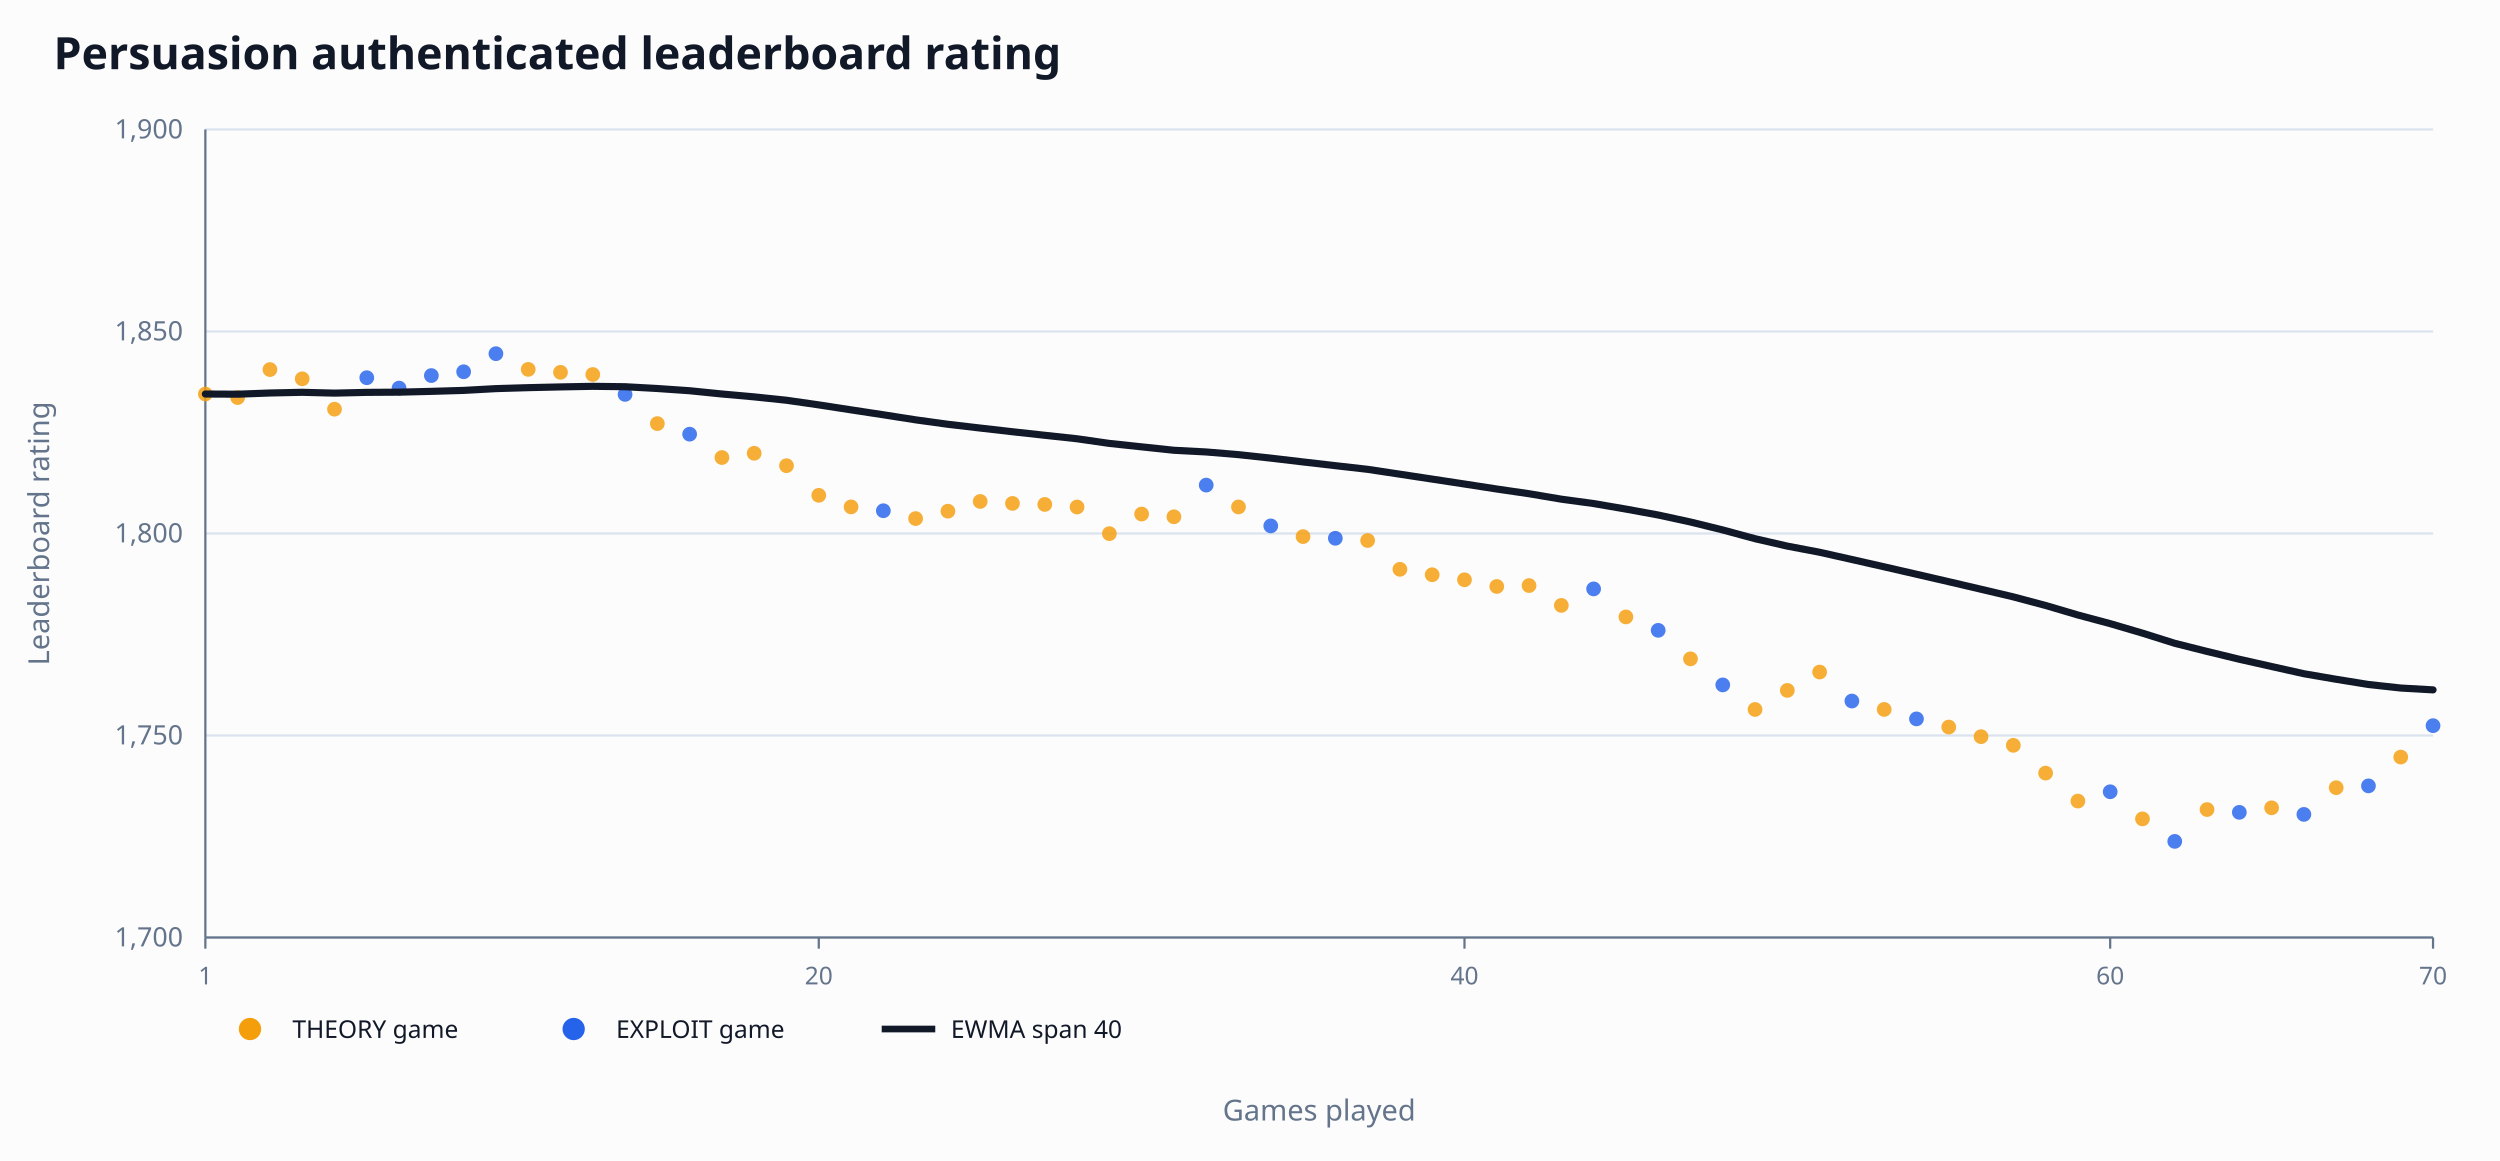
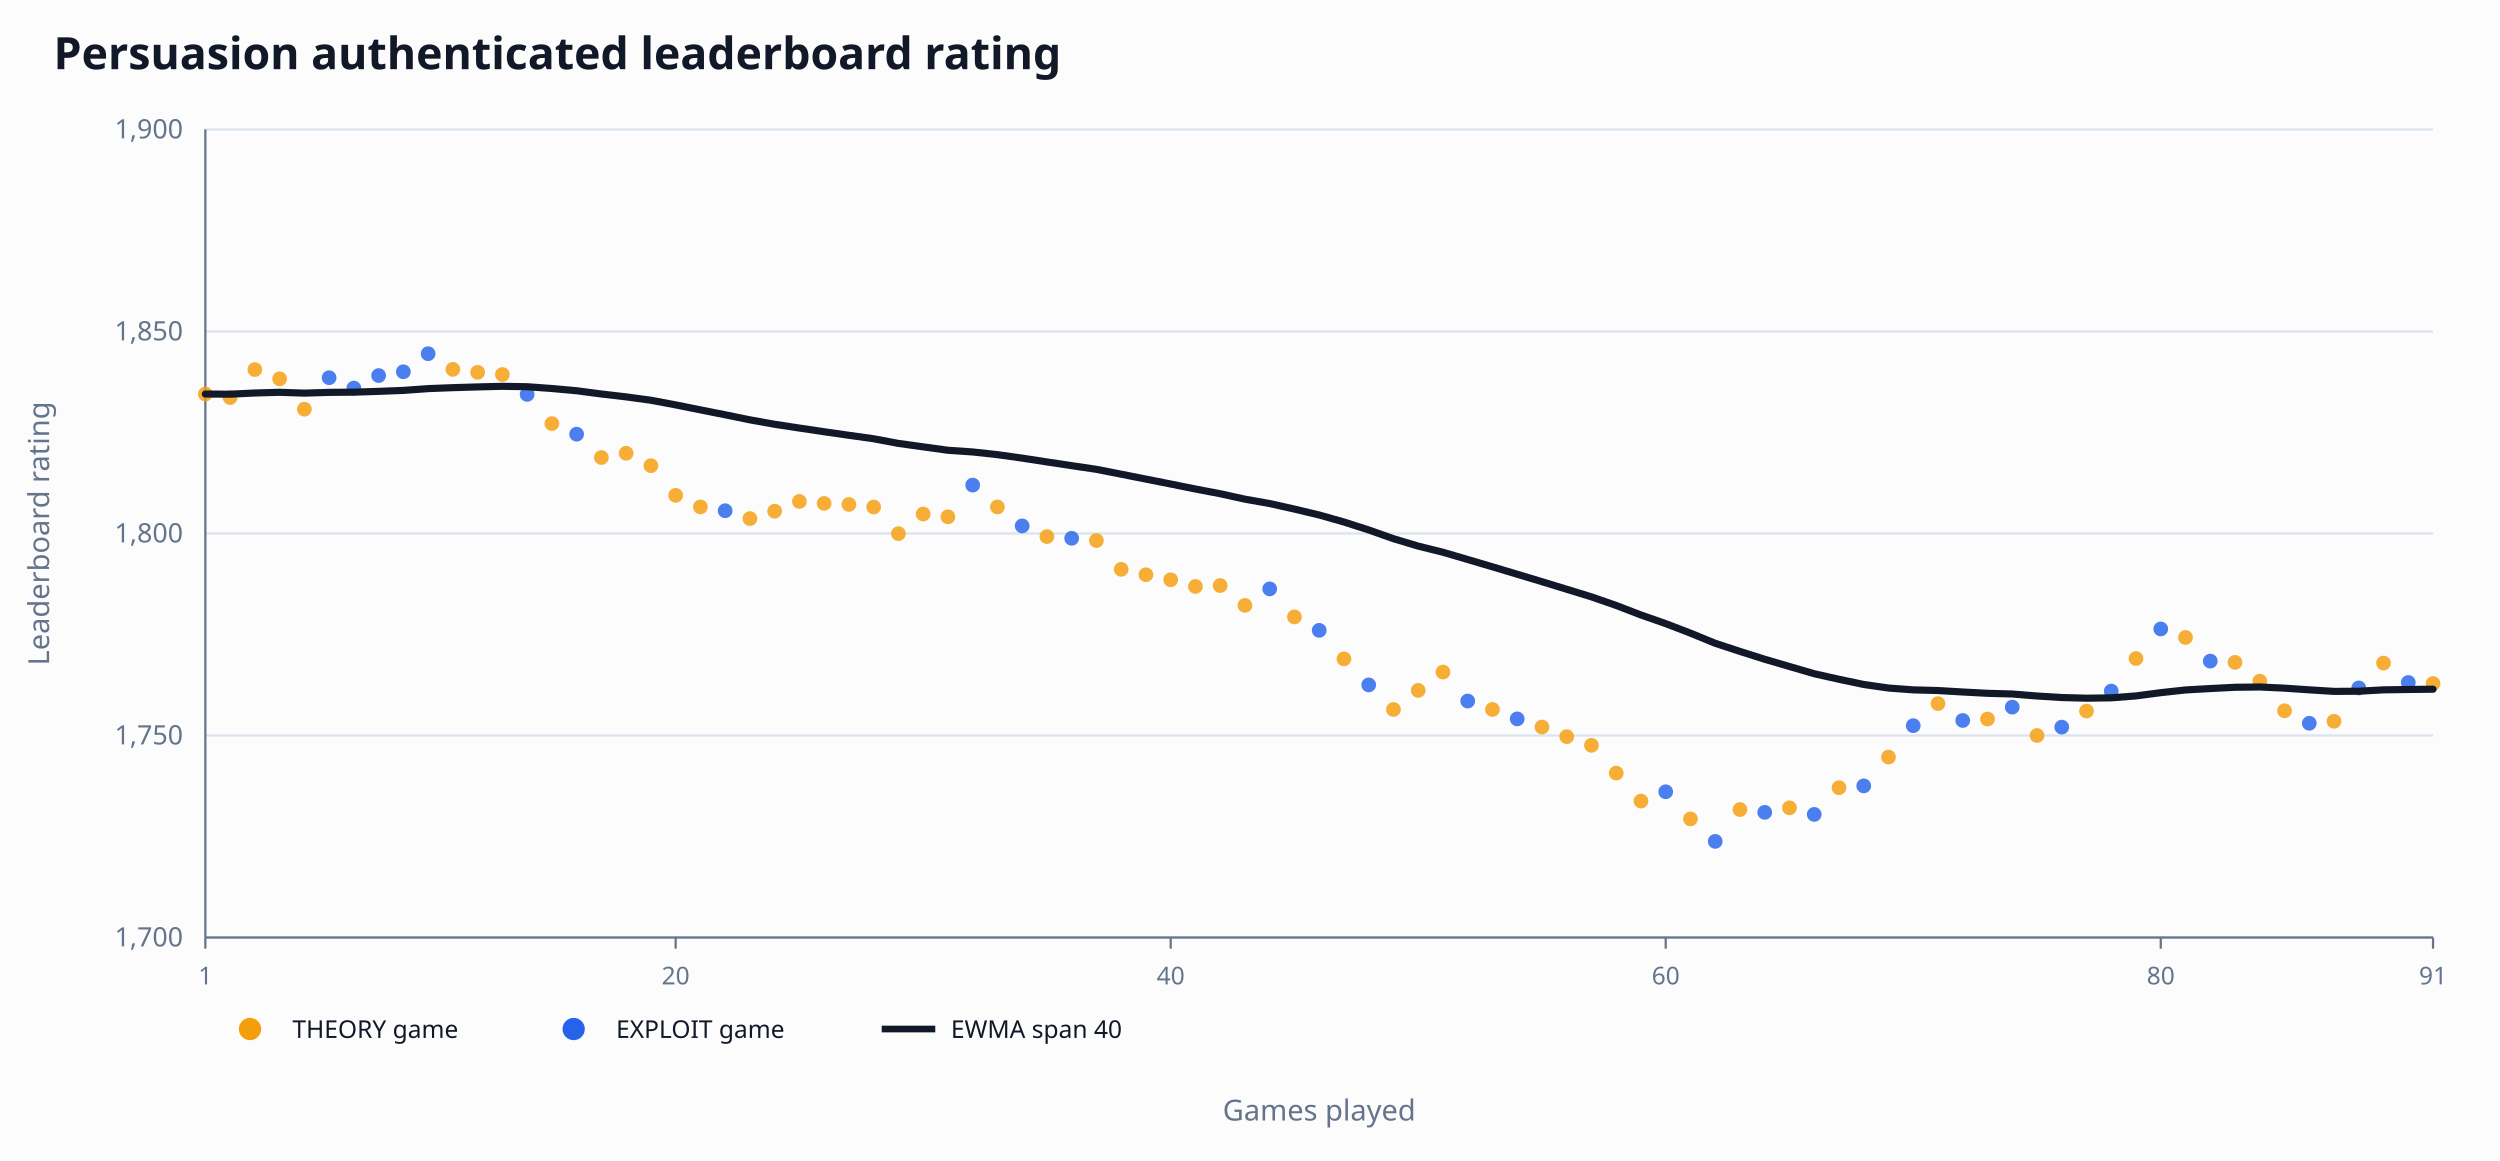
<svg xmlns="http://www.w3.org/2000/svg" width="1120" height="520" viewBox="0 0 1120 520">
  <rect width="100%" height="100%" fill="#fcfcfd" />
  <text x="24" y="31" font-family="system-ui,sans-serif" font-size="20" font-weight="700" fill="#111827">Persuasion authenticated leaderboard rating</text>
  <line x1="92" y1="420.00" x2="1090" y2="420.00" stroke="#dbe3ee" stroke-width="1" />
  <text x="82" y="424.00" text-anchor="end" font-family="system-ui,sans-serif" font-size="12" fill="#64748b">1,700</text>
  <line x1="92" y1="329.50" x2="1090" y2="329.50" stroke="#dbe3ee" stroke-width="1" />
  <text x="82" y="333.50" text-anchor="end" font-family="system-ui,sans-serif" font-size="12" fill="#64748b">1,750</text>
  <line x1="92" y1="239.00" x2="1090" y2="239.00" stroke="#dbe3ee" stroke-width="1" />
  <text x="82" y="243.00" text-anchor="end" font-family="system-ui,sans-serif" font-size="12" fill="#64748b">1,800</text>
  <line x1="92" y1="148.50" x2="1090" y2="148.50" stroke="#dbe3ee" stroke-width="1" />
  <text x="82" y="152.50" text-anchor="end" font-family="system-ui,sans-serif" font-size="12" fill="#64748b">1,850</text>
  <line x1="92" y1="58.00" x2="1090" y2="58.00" stroke="#dbe3ee" stroke-width="1" />
  <text x="82" y="62.00" text-anchor="end" font-family="system-ui,sans-serif" font-size="12" fill="#64748b">1,900</text>
  <line x1="92.00" y1="420" x2="92.00" y2="425" stroke="#64748b" />
  <text x="92.00" y="441" text-anchor="middle" font-family="system-ui,sans-serif" font-size="11" fill="#64748b">1</text>
-   <line x1="366.81" y1="420" x2="366.81" y2="425" stroke="#64748b" />
-   <text x="366.81" y="441" text-anchor="middle" font-family="system-ui,sans-serif" font-size="11" fill="#64748b">20</text>
-   <line x1="656.09" y1="420" x2="656.09" y2="425" stroke="#64748b" />
-   <text x="656.09" y="441" text-anchor="middle" font-family="system-ui,sans-serif" font-size="11" fill="#64748b">40</text>
-   <line x1="945.36" y1="420" x2="945.36" y2="425" stroke="#64748b" />
-   <text x="945.36" y="441" text-anchor="middle" font-family="system-ui,sans-serif" font-size="11" fill="#64748b">60</text>
+   <line x1="302.69" y1="420" x2="302.69" y2="425" stroke="#64748b" />
+   <text x="302.69" y="441" text-anchor="middle" font-family="system-ui,sans-serif" font-size="11" fill="#64748b">20</text>
+   <line x1="524.47" y1="420" x2="524.47" y2="425" stroke="#64748b" />
+   <text x="524.47" y="441" text-anchor="middle" font-family="system-ui,sans-serif" font-size="11" fill="#64748b">40</text>
+   <line x1="746.24" y1="420" x2="746.24" y2="425" stroke="#64748b" />
+   <text x="746.24" y="441" text-anchor="middle" font-family="system-ui,sans-serif" font-size="11" fill="#64748b">60</text>
+   <line x1="968.02" y1="420" x2="968.02" y2="425" stroke="#64748b" />
+   <text x="968.02" y="441" text-anchor="middle" font-family="system-ui,sans-serif" font-size="11" fill="#64748b">80</text>
  <line x1="1090.00" y1="420" x2="1090.00" y2="425" stroke="#64748b" />
-   <text x="1090.00" y="441" text-anchor="middle" font-family="system-ui,sans-serif" font-size="11" fill="#64748b">70</text>
+   <text x="1090.00" y="441" text-anchor="middle" font-family="system-ui,sans-serif" font-size="11" fill="#64748b">91</text>
  <line x1="92" y1="58" x2="92" y2="420" stroke="#64748b" />
  <line x1="92" y1="420" x2="1090" y2="420" stroke="#64748b" />
  <text x="591.00" y="502" text-anchor="middle" font-family="system-ui,sans-serif" font-size="13" fill="#64748b">Games played</text>
  <text x="22" y="239.00" text-anchor="middle" transform="rotate(-90 22 239.00)" font-family="system-ui,sans-serif" font-size="13" fill="#64748b">Leaderboard rating</text>
  <circle cx="92.00" cy="176.52" r="3.3" fill="#f59e0b" opacity="0.82" />
-   <circle cx="106.46" cy="178.11" r="3.3" fill="#f59e0b" opacity="0.82" />
-   <circle cx="120.93" cy="165.57" r="3.3" fill="#f59e0b" opacity="0.82" />
-   <circle cx="135.39" cy="169.71" r="3.3" fill="#f59e0b" opacity="0.82" />
-   <circle cx="149.86" cy="183.32" r="3.3" fill="#f59e0b" opacity="0.82" />
-   <circle cx="164.32" cy="169.22" r="3.3" fill="#2563eb" opacity="0.82" />
-   <circle cx="178.78" cy="173.86" r="3.3" fill="#2563eb" opacity="0.82" />
-   <circle cx="193.25" cy="168.25" r="3.3" fill="#2563eb" opacity="0.82" />
-   <circle cx="207.71" cy="166.55" r="3.3" fill="#2563eb" opacity="0.82" />
-   <circle cx="222.17" cy="158.45" r="3.3" fill="#2563eb" opacity="0.82" />
-   <circle cx="236.64" cy="165.48" r="3.3" fill="#f59e0b" opacity="0.82" />
-   <circle cx="251.10" cy="166.80" r="3.3" fill="#f59e0b" opacity="0.82" />
-   <circle cx="265.57" cy="167.78" r="3.3" fill="#f59e0b" opacity="0.82" />
-   <circle cx="280.03" cy="176.70" r="3.3" fill="#2563eb" opacity="0.82" />
-   <circle cx="294.49" cy="189.77" r="3.3" fill="#f59e0b" opacity="0.82" />
-   <circle cx="308.96" cy="194.51" r="3.3" fill="#2563eb" opacity="0.82" />
-   <circle cx="323.42" cy="204.97" r="3.3" fill="#f59e0b" opacity="0.82" />
-   <circle cx="337.88" cy="203.07" r="3.3" fill="#f59e0b" opacity="0.82" />
-   <circle cx="352.35" cy="208.63" r="3.3" fill="#f59e0b" opacity="0.82" />
-   <circle cx="366.81" cy="221.91" r="3.3" fill="#f59e0b" opacity="0.82" />
-   <circle cx="381.28" cy="227.09" r="3.3" fill="#f59e0b" opacity="0.82" />
-   <circle cx="395.74" cy="228.81" r="3.3" fill="#2563eb" opacity="0.82" />
-   <circle cx="410.20" cy="232.32" r="3.3" fill="#f59e0b" opacity="0.82" />
-   <circle cx="424.67" cy="229.01" r="3.3" fill="#f59e0b" opacity="0.82" />
-   <circle cx="439.13" cy="224.65" r="3.3" fill="#f59e0b" opacity="0.82" />
-   <circle cx="453.59" cy="225.52" r="3.3" fill="#f59e0b" opacity="0.82" />
-   <circle cx="468.06" cy="225.99" r="3.3" fill="#f59e0b" opacity="0.82" />
-   <circle cx="482.52" cy="227.14" r="3.3" fill="#f59e0b" opacity="0.82" />
-   <circle cx="496.99" cy="239.07" r="3.3" fill="#f59e0b" opacity="0.82" />
-   <circle cx="511.45" cy="230.29" r="3.3" fill="#f59e0b" opacity="0.82" />
-   <circle cx="525.91" cy="231.52" r="3.3" fill="#f59e0b" opacity="0.82" />
-   <circle cx="540.38" cy="217.32" r="3.3" fill="#2563eb" opacity="0.82" />
-   <circle cx="554.84" cy="227.11" r="3.3" fill="#f59e0b" opacity="0.82" />
-   <circle cx="569.30" cy="235.60" r="3.3" fill="#2563eb" opacity="0.82" />
-   <circle cx="583.77" cy="240.39" r="3.3" fill="#f59e0b" opacity="0.82" />
-   <circle cx="598.23" cy="241.15" r="3.3" fill="#2563eb" opacity="0.82" />
-   <circle cx="612.70" cy="242.15" r="3.3" fill="#f59e0b" opacity="0.82" />
-   <circle cx="627.16" cy="255.05" r="3.3" fill="#f59e0b" opacity="0.82" />
-   <circle cx="641.62" cy="257.48" r="3.3" fill="#f59e0b" opacity="0.82" />
-   <circle cx="656.09" cy="259.74" r="3.3" fill="#f59e0b" opacity="0.82" />
-   <circle cx="670.55" cy="262.73" r="3.3" fill="#f59e0b" opacity="0.82" />
-   <circle cx="685.01" cy="262.33" r="3.3" fill="#f59e0b" opacity="0.82" />
-   <circle cx="699.48" cy="271.22" r="3.3" fill="#f59e0b" opacity="0.82" />
-   <circle cx="713.94" cy="263.83" r="3.3" fill="#2563eb" opacity="0.82" />
-   <circle cx="728.41" cy="276.38" r="3.3" fill="#f59e0b" opacity="0.82" />
-   <circle cx="742.87" cy="282.39" r="3.3" fill="#2563eb" opacity="0.82" />
-   <circle cx="757.33" cy="295.16" r="3.3" fill="#f59e0b" opacity="0.82" />
-   <circle cx="771.80" cy="306.84" r="3.3" fill="#2563eb" opacity="0.82" />
-   <circle cx="786.26" cy="317.84" r="3.3" fill="#f59e0b" opacity="0.82" />
-   <circle cx="800.72" cy="309.30" r="3.3" fill="#f59e0b" opacity="0.82" />
-   <circle cx="815.19" cy="301.08" r="3.3" fill="#f59e0b" opacity="0.82" />
-   <circle cx="829.65" cy="314.06" r="3.3" fill="#2563eb" opacity="0.82" />
-   <circle cx="844.12" cy="317.83" r="3.3" fill="#f59e0b" opacity="0.82" />
-   <circle cx="858.58" cy="322.06" r="3.3" fill="#2563eb" opacity="0.82" />
-   <circle cx="873.04" cy="325.72" r="3.3" fill="#f59e0b" opacity="0.82" />
-   <circle cx="887.51" cy="330.02" r="3.3" fill="#f59e0b" opacity="0.82" />
-   <circle cx="901.97" cy="333.90" r="3.3" fill="#f59e0b" opacity="0.82" />
-   <circle cx="916.43" cy="346.35" r="3.3" fill="#f59e0b" opacity="0.82" />
-   <circle cx="930.90" cy="358.88" r="3.3" fill="#f59e0b" opacity="0.82" />
-   <circle cx="945.36" cy="354.71" r="3.3" fill="#2563eb" opacity="0.82" />
-   <circle cx="959.83" cy="366.86" r="3.3" fill="#f59e0b" opacity="0.82" />
-   <circle cx="974.29" cy="376.94" r="3.3" fill="#2563eb" opacity="0.82" />
-   <circle cx="988.75" cy="362.68" r="3.3" fill="#f59e0b" opacity="0.82" />
-   <circle cx="1003.22" cy="363.93" r="3.3" fill="#2563eb" opacity="0.82" />
-   <circle cx="1017.68" cy="361.90" r="3.3" fill="#f59e0b" opacity="0.82" />
-   <circle cx="1032.14" cy="364.85" r="3.3" fill="#2563eb" opacity="0.82" />
-   <circle cx="1046.61" cy="352.89" r="3.3" fill="#f59e0b" opacity="0.82" />
-   <circle cx="1061.07" cy="352.07" r="3.3" fill="#2563eb" opacity="0.82" />
-   <circle cx="1075.54" cy="339.17" r="3.3" fill="#f59e0b" opacity="0.82" />
-   <circle cx="1090.00" cy="325.10" r="3.3" fill="#2563eb" opacity="0.82" />
-   <polyline points="92.00,176.52 106.46,176.60 120.93,176.06 135.39,175.75 149.86,176.12 164.32,175.78 178.78,175.69 193.25,175.33 207.71,174.90 222.17,174.10 236.64,173.67 251.10,173.34 265.57,173.07 280.03,173.25 294.49,174.05 308.96,175.05 323.42,176.51 337.88,177.80 352.35,179.31 366.81,181.39 381.28,183.62 395.74,185.82 410.20,188.09 424.67,190.08 439.13,191.77 453.59,193.42 468.06,195.01 482.52,196.57 496.99,198.65 511.45,200.19 525.91,201.72 540.38,202.48 554.84,203.68 569.30,205.24 583.77,206.95 598.23,208.62 612.70,210.26 627.16,212.44 641.62,214.64 656.09,216.84 670.55,219.08 685.01,221.19 699.48,223.63 713.94,225.59 728.41,228.07 742.87,230.72 757.33,233.86 771.80,237.42 786.26,241.34 800.72,244.66 815.19,247.41 829.65,250.66 844.12,253.94 858.58,257.26 873.04,260.60 887.51,263.99 901.97,267.40 916.43,271.25 930.90,275.52 945.36,279.39 959.83,283.65 974.29,288.20 988.75,291.84 1003.22,295.35 1017.68,298.60 1032.14,301.83 1046.61,304.32 1061.07,306.65 1075.54,308.24 1090.00,309.06" fill="none" stroke="#111827" stroke-width="3.2" stroke-linejoin="round" stroke-linecap="round" />
+   <circle cx="103.09" cy="178.11" r="3.3" fill="#f59e0b" opacity="0.82" />
+   <circle cx="114.18" cy="165.57" r="3.3" fill="#f59e0b" opacity="0.82" />
+   <circle cx="125.27" cy="169.71" r="3.3" fill="#f59e0b" opacity="0.82" />
+   <circle cx="136.36" cy="183.32" r="3.3" fill="#f59e0b" opacity="0.82" />
+   <circle cx="147.44" cy="169.22" r="3.3" fill="#2563eb" opacity="0.82" />
+   <circle cx="158.53" cy="173.86" r="3.3" fill="#2563eb" opacity="0.82" />
+   <circle cx="169.62" cy="168.25" r="3.3" fill="#2563eb" opacity="0.82" />
+   <circle cx="180.71" cy="166.55" r="3.3" fill="#2563eb" opacity="0.82" />
+   <circle cx="191.80" cy="158.45" r="3.3" fill="#2563eb" opacity="0.82" />
+   <circle cx="202.89" cy="165.48" r="3.3" fill="#f59e0b" opacity="0.82" />
+   <circle cx="213.98" cy="166.80" r="3.3" fill="#f59e0b" opacity="0.82" />
+   <circle cx="225.07" cy="167.78" r="3.3" fill="#f59e0b" opacity="0.82" />
+   <circle cx="236.16" cy="176.70" r="3.3" fill="#2563eb" opacity="0.82" />
+   <circle cx="247.24" cy="189.77" r="3.3" fill="#f59e0b" opacity="0.82" />
+   <circle cx="258.33" cy="194.51" r="3.3" fill="#2563eb" opacity="0.82" />
+   <circle cx="269.42" cy="204.97" r="3.3" fill="#f59e0b" opacity="0.82" />
+   <circle cx="280.51" cy="203.07" r="3.3" fill="#f59e0b" opacity="0.82" />
+   <circle cx="291.60" cy="208.63" r="3.3" fill="#f59e0b" opacity="0.82" />
+   <circle cx="302.69" cy="221.91" r="3.3" fill="#f59e0b" opacity="0.82" />
+   <circle cx="313.78" cy="227.09" r="3.3" fill="#f59e0b" opacity="0.82" />
+   <circle cx="324.87" cy="228.81" r="3.3" fill="#2563eb" opacity="0.82" />
+   <circle cx="335.96" cy="232.32" r="3.3" fill="#f59e0b" opacity="0.82" />
+   <circle cx="347.04" cy="229.01" r="3.3" fill="#f59e0b" opacity="0.82" />
+   <circle cx="358.13" cy="224.65" r="3.3" fill="#f59e0b" opacity="0.82" />
+   <circle cx="369.22" cy="225.52" r="3.3" fill="#f59e0b" opacity="0.82" />
+   <circle cx="380.31" cy="225.99" r="3.3" fill="#f59e0b" opacity="0.82" />
+   <circle cx="391.40" cy="227.14" r="3.3" fill="#f59e0b" opacity="0.82" />
+   <circle cx="402.49" cy="239.07" r="3.3" fill="#f59e0b" opacity="0.82" />
+   <circle cx="413.58" cy="230.29" r="3.3" fill="#f59e0b" opacity="0.82" />
+   <circle cx="424.67" cy="231.52" r="3.3" fill="#f59e0b" opacity="0.82" />
+   <circle cx="435.76" cy="217.32" r="3.3" fill="#2563eb" opacity="0.82" />
+   <circle cx="446.84" cy="227.11" r="3.3" fill="#f59e0b" opacity="0.82" />
+   <circle cx="457.93" cy="235.60" r="3.3" fill="#2563eb" opacity="0.82" />
+   <circle cx="469.02" cy="240.39" r="3.3" fill="#f59e0b" opacity="0.82" />
+   <circle cx="480.11" cy="241.15" r="3.3" fill="#2563eb" opacity="0.82" />
+   <circle cx="491.20" cy="242.15" r="3.3" fill="#f59e0b" opacity="0.82" />
+   <circle cx="502.29" cy="255.05" r="3.3" fill="#f59e0b" opacity="0.82" />
+   <circle cx="513.38" cy="257.48" r="3.3" fill="#f59e0b" opacity="0.82" />
+   <circle cx="524.47" cy="259.74" r="3.3" fill="#f59e0b" opacity="0.82" />
+   <circle cx="535.56" cy="262.73" r="3.3" fill="#f59e0b" opacity="0.82" />
+   <circle cx="546.64" cy="262.33" r="3.3" fill="#f59e0b" opacity="0.82" />
+   <circle cx="557.73" cy="271.22" r="3.3" fill="#f59e0b" opacity="0.82" />
+   <circle cx="568.82" cy="263.83" r="3.3" fill="#2563eb" opacity="0.82" />
+   <circle cx="579.91" cy="276.38" r="3.3" fill="#f59e0b" opacity="0.82" />
+   <circle cx="591.00" cy="282.39" r="3.3" fill="#2563eb" opacity="0.82" />
+   <circle cx="602.09" cy="295.16" r="3.3" fill="#f59e0b" opacity="0.82" />
+   <circle cx="613.18" cy="306.84" r="3.3" fill="#2563eb" opacity="0.82" />
+   <circle cx="624.27" cy="317.84" r="3.3" fill="#f59e0b" opacity="0.82" />
+   <circle cx="635.36" cy="309.30" r="3.3" fill="#f59e0b" opacity="0.82" />
+   <circle cx="646.44" cy="301.08" r="3.3" fill="#f59e0b" opacity="0.82" />
+   <circle cx="657.53" cy="314.06" r="3.3" fill="#2563eb" opacity="0.82" />
+   <circle cx="668.62" cy="317.83" r="3.3" fill="#f59e0b" opacity="0.82" />
+   <circle cx="679.71" cy="322.06" r="3.3" fill="#2563eb" opacity="0.82" />
+   <circle cx="690.80" cy="325.72" r="3.3" fill="#f59e0b" opacity="0.82" />
+   <circle cx="701.89" cy="330.02" r="3.3" fill="#f59e0b" opacity="0.82" />
+   <circle cx="712.98" cy="333.90" r="3.3" fill="#f59e0b" opacity="0.82" />
+   <circle cx="724.07" cy="346.35" r="3.3" fill="#f59e0b" opacity="0.82" />
+   <circle cx="735.16" cy="358.88" r="3.3" fill="#f59e0b" opacity="0.82" />
+   <circle cx="746.24" cy="354.71" r="3.3" fill="#2563eb" opacity="0.82" />
+   <circle cx="757.33" cy="366.86" r="3.3" fill="#f59e0b" opacity="0.82" />
+   <circle cx="768.42" cy="376.94" r="3.3" fill="#2563eb" opacity="0.82" />
+   <circle cx="779.51" cy="362.68" r="3.3" fill="#f59e0b" opacity="0.82" />
+   <circle cx="790.60" cy="363.93" r="3.3" fill="#2563eb" opacity="0.82" />
+   <circle cx="801.69" cy="361.90" r="3.3" fill="#f59e0b" opacity="0.82" />
+   <circle cx="812.78" cy="364.85" r="3.3" fill="#2563eb" opacity="0.82" />
+   <circle cx="823.87" cy="352.89" r="3.3" fill="#f59e0b" opacity="0.82" />
+   <circle cx="834.96" cy="352.07" r="3.3" fill="#2563eb" opacity="0.82" />
+   <circle cx="846.04" cy="339.17" r="3.3" fill="#f59e0b" opacity="0.82" />
+   <circle cx="857.13" cy="325.10" r="3.3" fill="#2563eb" opacity="0.82" />
+   <circle cx="868.22" cy="315.22" r="3.3" fill="#f59e0b" opacity="0.82" />
+   <circle cx="879.31" cy="322.77" r="3.3" fill="#2563eb" opacity="0.82" />
+   <circle cx="890.40" cy="322.12" r="3.3" fill="#f59e0b" opacity="0.82" />
+   <circle cx="901.49" cy="316.79" r="3.3" fill="#2563eb" opacity="0.82" />
+   <circle cx="912.58" cy="329.50" r="3.3" fill="#f59e0b" opacity="0.82" />
+   <circle cx="923.67" cy="325.75" r="3.3" fill="#2563eb" opacity="0.82" />
+   <circle cx="934.76" cy="318.55" r="3.3" fill="#f59e0b" opacity="0.82" />
+   <circle cx="945.84" cy="309.61" r="3.3" fill="#2563eb" opacity="0.82" />
+   <circle cx="956.93" cy="295.02" r="3.3" fill="#f59e0b" opacity="0.82" />
+   <circle cx="968.02" cy="281.77" r="3.3" fill="#2563eb" opacity="0.82" />
+   <circle cx="979.11" cy="285.57" r="3.3" fill="#f59e0b" opacity="0.82" />
+   <circle cx="990.20" cy="296.18" r="3.3" fill="#2563eb" opacity="0.82" />
+   <circle cx="1001.29" cy="296.74" r="3.3" fill="#f59e0b" opacity="0.82" />
+   <circle cx="1012.38" cy="305.17" r="3.3" fill="#f59e0b" opacity="0.82" />
+   <circle cx="1023.47" cy="318.42" r="3.3" fill="#f59e0b" opacity="0.82" />
+   <circle cx="1034.56" cy="324.02" r="3.3" fill="#2563eb" opacity="0.82" />
+   <circle cx="1045.64" cy="323.13" r="3.3" fill="#f59e0b" opacity="0.82" />
+   <circle cx="1056.73" cy="308.20" r="3.3" fill="#2563eb" opacity="0.82" />
+   <circle cx="1067.82" cy="297.06" r="3.3" fill="#f59e0b" opacity="0.82" />
+   <circle cx="1078.91" cy="305.75" r="3.3" fill="#2563eb" opacity="0.82" />
+   <circle cx="1090.00" cy="306.22" r="3.3" fill="#f59e0b" opacity="0.82" />
+   <polyline points="92.00,176.52 103.09,176.60 114.18,176.06 125.27,175.75 136.36,176.12 147.44,175.78 158.53,175.69 169.62,175.33 180.71,174.90 191.80,174.10 202.89,173.67 213.98,173.34 225.07,173.07 236.16,173.25 247.24,174.05 258.33,175.05 269.42,176.51 280.51,177.80 291.60,179.31 302.69,181.39 313.78,183.62 324.87,185.82 335.96,188.09 347.04,190.08 358.13,191.77 369.22,193.42 380.31,195.01 391.40,196.57 402.49,198.65 413.58,200.19 424.67,201.72 435.76,202.48 446.84,203.68 457.93,205.24 469.02,206.95 480.11,208.62 491.20,210.26 502.29,212.44 513.38,214.64 524.47,216.84 535.56,219.08 546.64,221.19 557.73,223.63 568.82,225.59 579.91,228.07 591.00,230.72 602.09,233.86 613.18,237.42 624.27,241.34 635.36,244.66 646.44,247.41 657.53,250.66 668.62,253.94 679.71,257.26 690.80,260.60 701.89,263.99 712.98,267.40 724.07,271.25 735.16,275.52 746.24,279.39 757.33,283.65 768.42,288.20 779.51,291.84 790.60,295.35 801.69,298.60 812.78,301.83 823.87,304.32 834.96,306.65 846.04,308.24 857.13,309.06 868.22,309.36 879.31,310.01 890.40,310.60 901.49,310.91 912.58,311.81 923.67,312.49 934.76,312.79 945.84,312.63 956.93,311.77 968.02,310.31 979.11,309.10 990.20,308.47 1001.29,307.90 1012.38,307.77 1023.47,308.29 1034.56,309.05 1045.64,309.74 1056.73,309.67 1067.82,309.05 1078.91,308.89 1090.00,308.76" fill="none" stroke="#111827" stroke-width="3.2" stroke-linejoin="round" stroke-linecap="round" />
  <circle cx="112" cy="461" r="5" fill="#f59e0b" />
  <text x="131" y="465" font-family="system-ui,sans-serif" font-size="11" fill="#111827">THEORY game</text>
  <circle cx="257" cy="461" r="5" fill="#2563eb" />
  <text x="276" y="465" font-family="system-ui,sans-serif" font-size="11" fill="#111827">EXPLOIT game</text>
  <line x1="395" y1="461" x2="419" y2="461" stroke="#111827" stroke-width="3" />
  <text x="426" y="465" font-family="system-ui,sans-serif" font-size="11" fill="#111827">EWMA span 40</text>
</svg>
